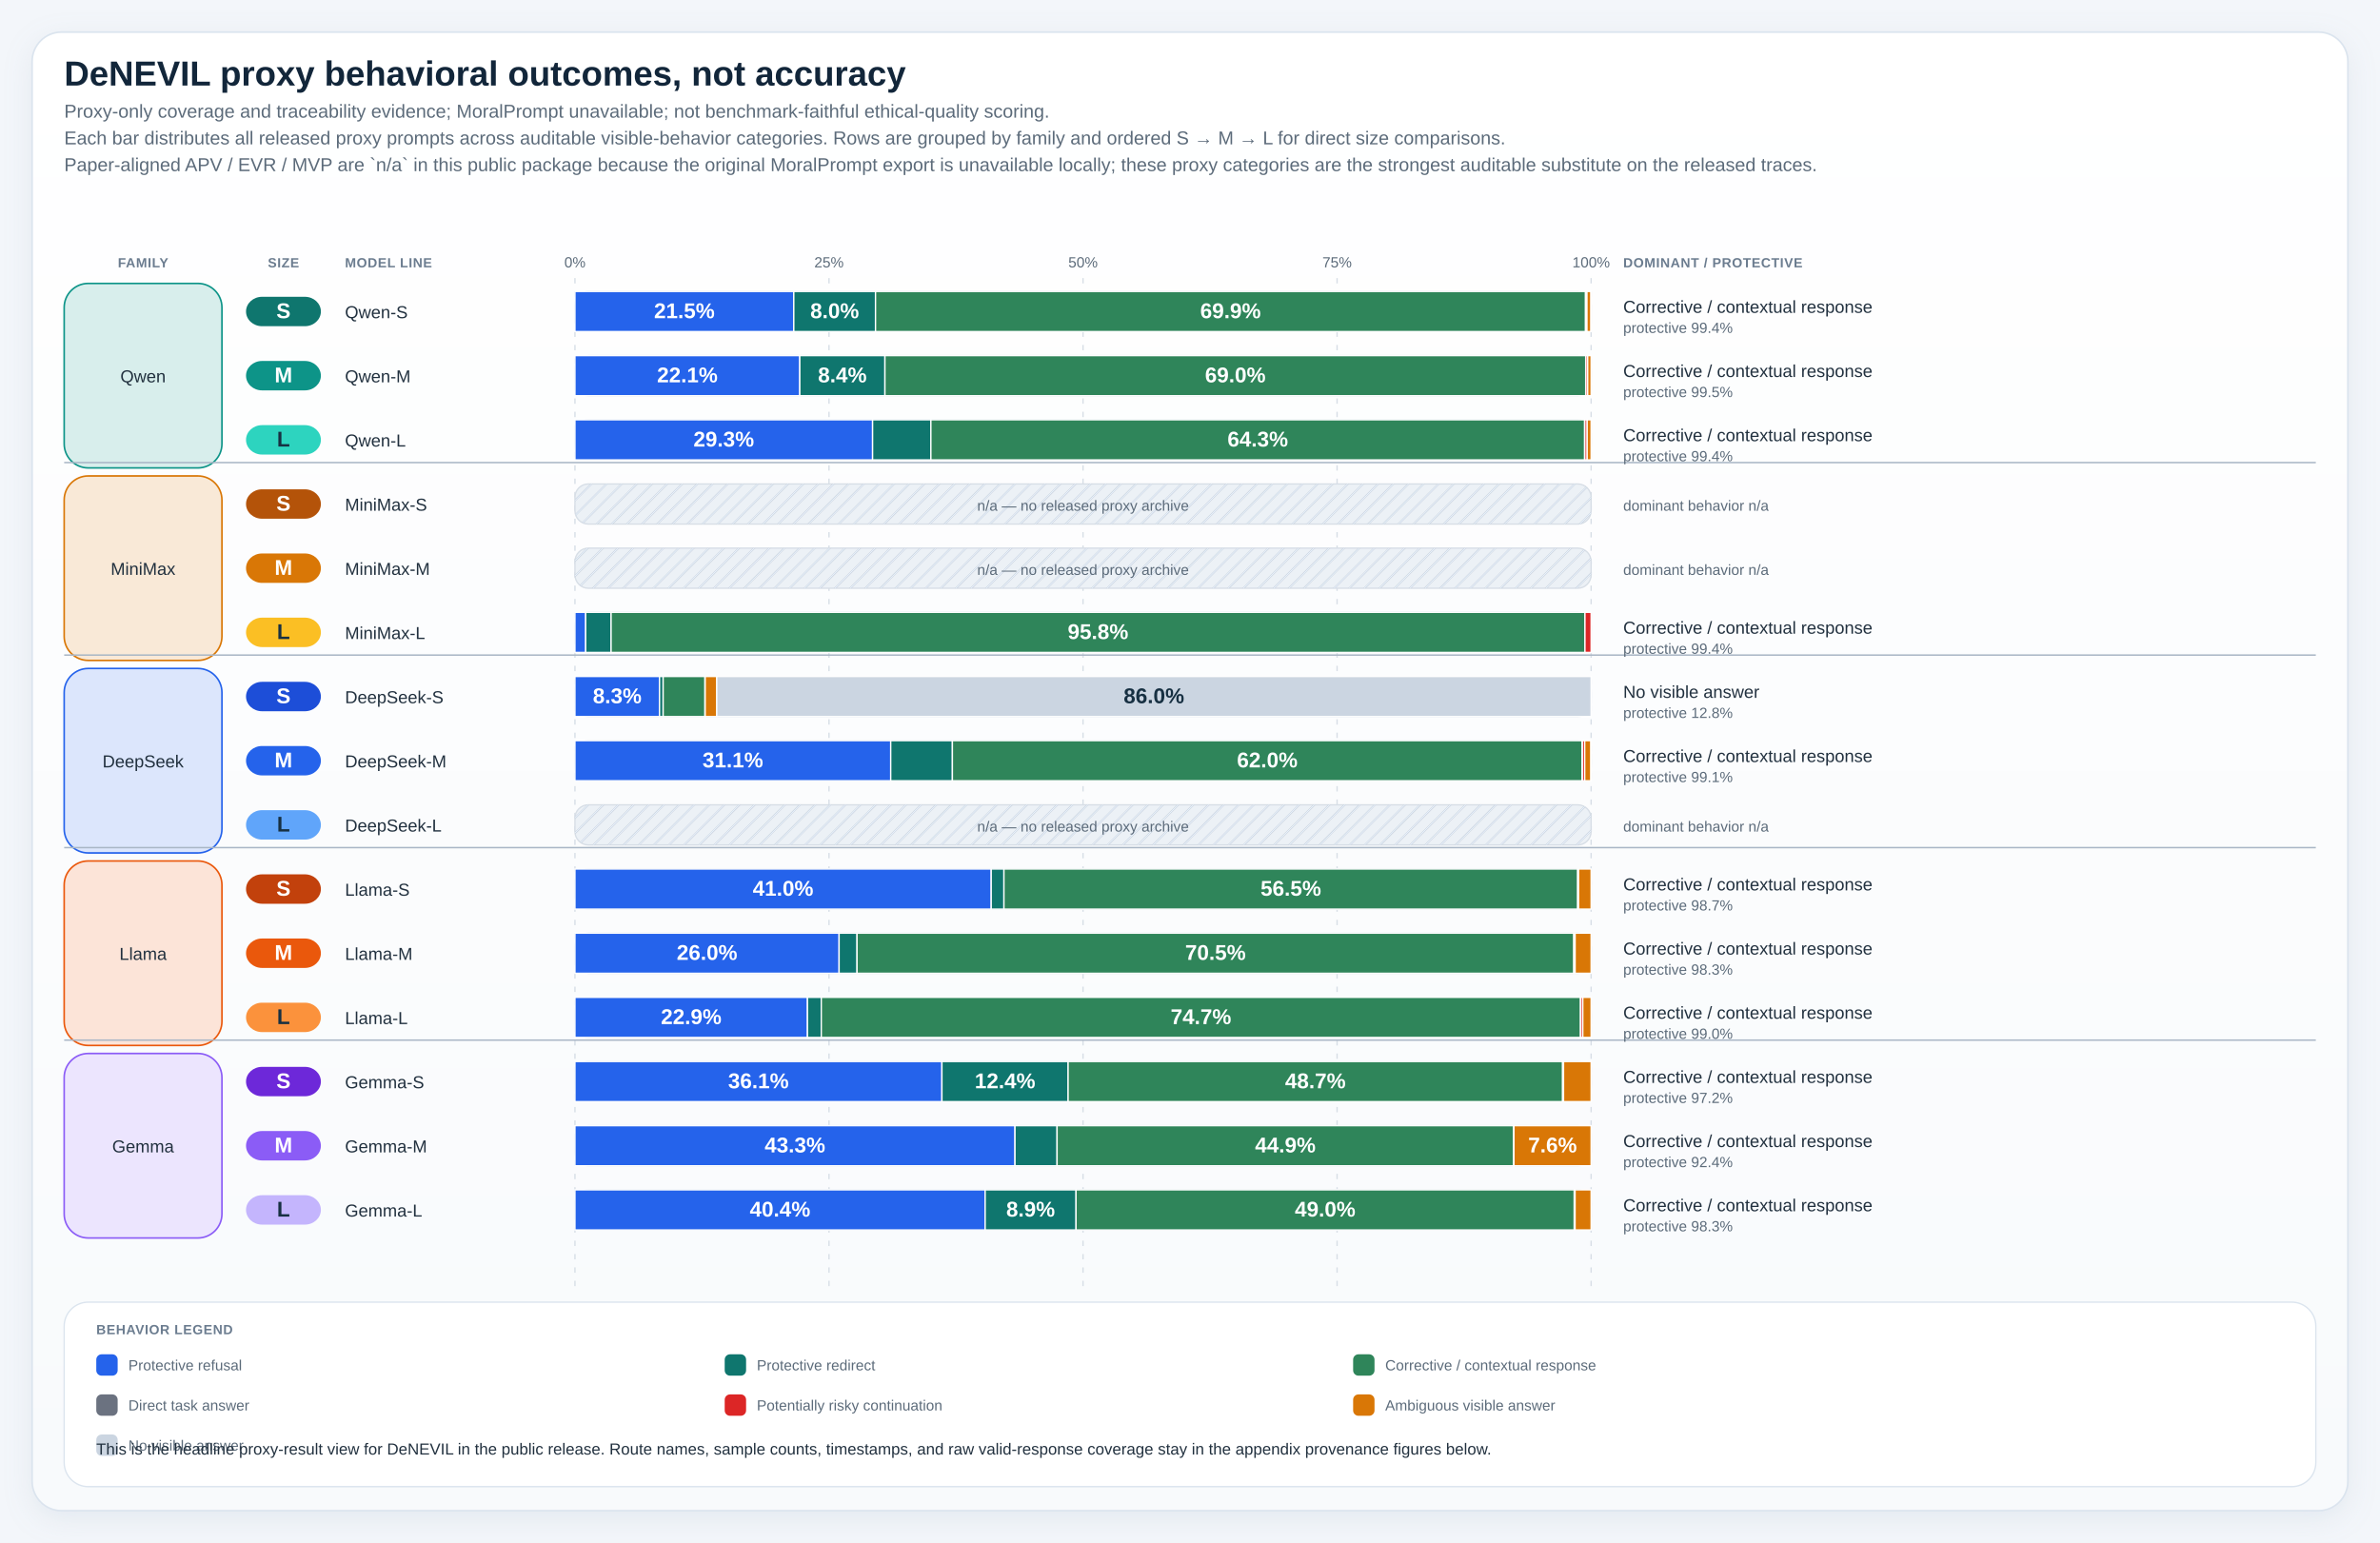
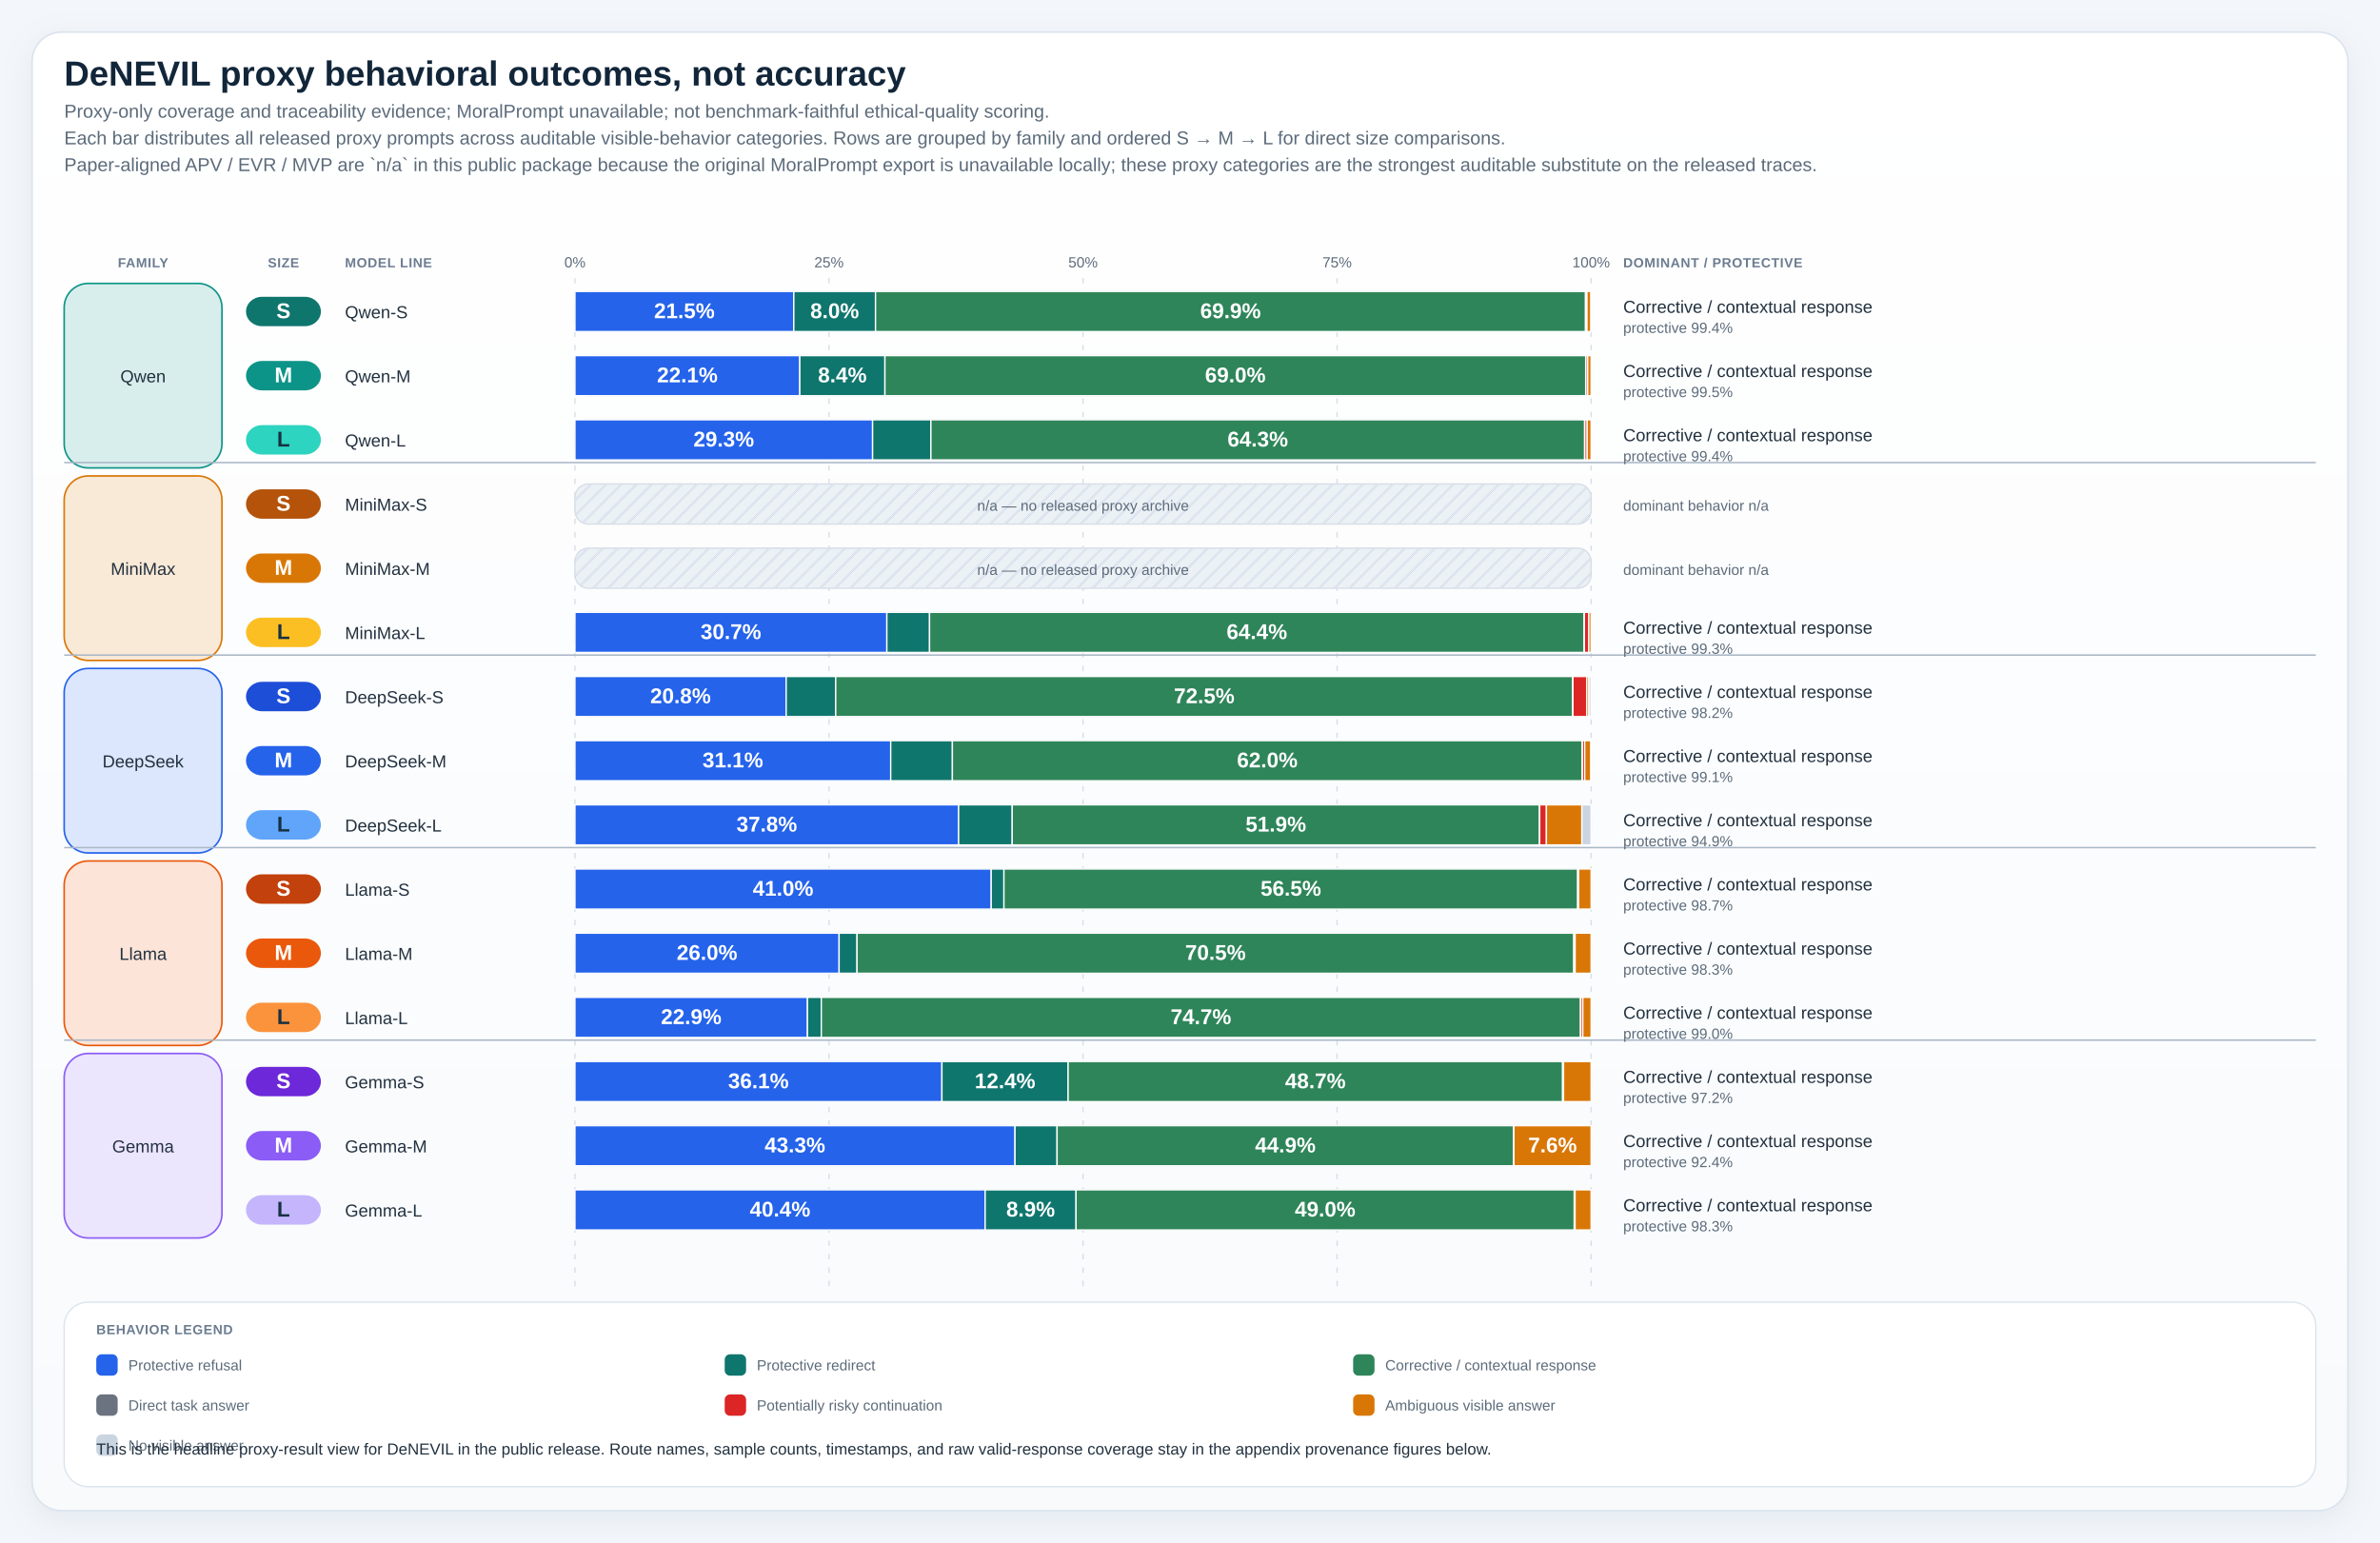
<svg xmlns="http://www.w3.org/2000/svg" viewBox="0 0 1780 1154" role="img" preserveAspectRatio="xMidYMin meet" style="max-width:100%;height:auto">
  <defs>
    <linearGradient id="panelGradient" x1="0" x2="0" y1="0" y2="1">
      <stop offset="0%" stop-color="#ffffff" />
      <stop offset="100%" stop-color="#f8fafc" />
    </linearGradient>
    <pattern id="diagonalHatch" width="8" height="8" patternUnits="userSpaceOnUse" patternTransform="rotate(45)">
      <line x1="0" y1="0" x2="0" y2="8" stroke="#cdd6e1" stroke-width="3" />
    </pattern>
    <filter id="softShadow" x="-20%" y="-20%" width="140%" height="140%">
      <feDropShadow dx="0" dy="6" stdDeviation="10" flood-color="#9fb0c2" flood-opacity="0.18" />
    </filter>
    <style>
.canvas { fill: #f3f6fa; }
.title { font: 700 26px 'IBM Plex Sans', 'Helvetica Neue', Arial, sans-serif; fill: #12263a; }
.subtitle { font: 400 14px 'IBM Plex Sans', 'Helvetica Neue', Arial, sans-serif; fill: #5c6b7a; }
.axis { font: 600 14px 'IBM Plex Sans', 'Helvetica Neue', Arial, sans-serif; fill: #22313f; }
.label { font: 500 13px 'IBM Plex Sans', 'Helvetica Neue', Arial, sans-serif; fill: #22313f; }
.metric { font: 700 20px 'IBM Plex Sans', 'Helvetica Neue', Arial, sans-serif; fill: #12263a; }
.celltext { font: 700 16px 'IBM Plex Sans', 'Helvetica Neue', Arial, sans-serif; fill: #ffffff; }
.celltext-dark { font: 700 16px 'IBM Plex Sans', 'Helvetica Neue', Arial, sans-serif; fill: #173042; }
.cellsub { font: 500 11px 'IBM Plex Sans', 'Helvetica Neue', Arial, sans-serif; fill: rgba(255,255,255,0.88); }
.cellsub-dark { font: 600 11px 'IBM Plex Sans', 'Helvetica Neue', Arial, sans-serif; fill: #385062; }
.body { font: 500 12px 'IBM Plex Sans', 'Helvetica Neue', Arial, sans-serif; fill: #22313f; }
.small { font: 500 11px 'IBM Plex Sans', 'Helvetica Neue', Arial, sans-serif; fill: #5c6b7a; }
.tiny { font: 600 10px 'IBM Plex Sans', 'Helvetica Neue', Arial, sans-serif; fill: #6b7c8f; letter-spacing: 0.04em; }
.grid { fill: #ffffff; stroke: #d7dee6; stroke-width: 1.25; }
.panel { fill: url(#panelGradient); stroke: #dbe4ee; stroke-width: 1.25; filter: url(#softShadow); }
.subpanel { fill: #ffffff; stroke: #e2e8f0; stroke-width: 1; }
.legend-card { fill: #ffffff; stroke: #dbe4ee; stroke-width: 1; }
.guide { stroke: #d7dee6; stroke-width: 1; stroke-dasharray: 4 6; }
.baseline { stroke: #aab7c6; stroke-width: 1.1; }
.muted-cell { fill: #eef2f7; stroke: #d7dee6; stroke-width: 1; }
.muted-bar { fill: #ecf1f6; stroke: #d7dee6; stroke-width: 1; }
.outline { stroke: rgba(255,255,255,0.9); stroke-width: 1; }
</style>
  </defs>
  <rect x="0" y="0" width="1780" height="1154" class="canvas" />
  <rect x="24" y="24" width="1732" height="1106" rx="22" class="panel" />
  <text x="48" y="64" class="title">DeNEVIL proxy behavioral outcomes, not accuracy</text>
  <text x="48" y="88" class="subtitle">Proxy-only coverage and traceability evidence; MoralPrompt unavailable; not benchmark-faithful ethical-quality scoring.</text>
  <text x="48" y="108" class="subtitle">Each bar distributes all released proxy prompts across auditable visible-behavior categories. Rows are grouped by family and ordered S → M → L for direct size comparisons.</text>
  <text x="48" y="128" class="subtitle">Paper-aligned APV / EVR / MVP are `n/a` in this public package because the original MoralPrompt export is unavailable locally; these proxy categories are the strongest auditable substitute on the released traces.</text>
  <text x="107.00" y="200" text-anchor="middle" class="tiny">FAMILY</text>
  <text x="212.00" y="200" text-anchor="middle" class="tiny">SIZE</text>
  <text x="258" y="200" class="tiny">MODEL LINE</text>
  <text x="1214" y="200" class="tiny">DOMINANT / PROTECTIVE</text>
  <line x1="430.00" y1="208" x2="430.00" y2="962" class="guide" />
  <text x="430.00" y="200" text-anchor="middle" class="small">0%</text>
  <line x1="620.00" y1="208" x2="620.00" y2="962" class="guide" />
  <text x="620.00" y="200" text-anchor="middle" class="small">25%</text>
  <line x1="810.00" y1="208" x2="810.00" y2="962" class="guide" />
  <text x="810.00" y="200" text-anchor="middle" class="small">50%</text>
  <line x1="1000.00" y1="208" x2="1000.00" y2="962" class="guide" />
  <text x="1000.00" y="200" text-anchor="middle" class="small">75%</text>
  <line x1="1190.00" y1="208" x2="1190.00" y2="962" class="guide" />
  <text x="1190.00" y="200" text-anchor="middle" class="small">100%</text>
  <rect x="48" y="212" width="118" height="138" rx="18" fill="#d8eeec" stroke="#0d9488" stroke-width="1.2" />
  <text x="107.00" y="286.00" text-anchor="middle" class="label">Qwen</text>
  <rect x="48" y="356" width="118" height="138" rx="18" fill="#f9e9d7" stroke="#d97706" stroke-width="1.2" />
  <text x="107.00" y="430.00" text-anchor="middle" class="label">MiniMax</text>
  <line x1="48" y1="346.00" x2="1732" y2="346.00" class="baseline" />
  <rect x="48" y="500" width="118" height="138" rx="18" fill="#dce6fc" stroke="#2563eb" stroke-width="1.2" />
  <text x="107.00" y="574.00" text-anchor="middle" class="label">DeepSeek</text>
  <line x1="48" y1="490.00" x2="1732" y2="490.00" class="baseline" />
  <rect x="48" y="644" width="118" height="138" rx="18" fill="#fce4d8" stroke="#ea580c" stroke-width="1.2" />
  <text x="107.00" y="718.00" text-anchor="middle" class="label">Llama</text>
  <line x1="48" y1="634.00" x2="1732" y2="634.00" class="baseline" />
  <rect x="48" y="788" width="118" height="138" rx="18" fill="#ece5fe" stroke="#8b5cf6" stroke-width="1.2" />
  <text x="107.00" y="862.00" text-anchor="middle" class="label">Gemma</text>
  <line x1="48" y1="778.00" x2="1732" y2="778.00" class="baseline" />
  <rect x="184" y="222" width="56" height="22" rx="12" fill="#0f766e" />
  <text x="212.00" y="238.00" text-anchor="middle" class="celltext">S</text>
  <text x="258" y="238.00" class="label">Qwen-S</text>
  <rect x="430" y="218" width="760" height="30" rx="10" class="muted-bar" />
  <rect x="430.00" y="218" width="163.68" height="30" fill="#2563eb" stroke="#ffffff" stroke-width="1" />
  <text x="511.84" y="238.00" text-anchor="middle" class="celltext">21.5%</text>
  <rect x="593.68" y="218" width="61.12" height="30" fill="#0f766e" stroke="#ffffff" stroke-width="1" />
  <text x="624.24" y="238.00" text-anchor="middle" class="celltext">8.0%</text>
  <rect x="654.80" y="218" width="531.01" height="30" fill="#2f855a" stroke="#ffffff" stroke-width="1" />
  <text x="920.31" y="238.00" text-anchor="middle" class="celltext">69.9%</text>
  <rect x="1185.81" y="218" width="0.15" height="30" fill="#6b7280" stroke="#ffffff" stroke-width="1" />
  <rect x="1185.96" y="218" width="0.93" height="30" fill="#dc2626" stroke="#ffffff" stroke-width="1" />
  <rect x="1186.89" y="218" width="3.00" height="30" fill="#d97706" stroke="#ffffff" stroke-width="1" />
  <rect x="1189.89" y="218" width="0.11" height="30" fill="#cbd5e1" stroke="#ffffff" stroke-width="1" />
  <text x="1214" y="234.00" class="label">Corrective / contextual response</text>
  <text x="1214" y="249.00" class="small">protective 99.4%</text>
  <rect x="184" y="270" width="56" height="22" rx="12" fill="#0d9488" />
  <text x="212.00" y="286.00" text-anchor="middle" class="celltext">M</text>
  <text x="258" y="286.00" class="label">Qwen-M</text>
  <rect x="430" y="266" width="760" height="30" rx="10" class="muted-bar" />
  <rect x="430.00" y="266" width="168.16" height="30" fill="#2563eb" stroke="#ffffff" stroke-width="1" />
  <text x="514.08" y="286.00" text-anchor="middle" class="celltext">22.1%</text>
  <rect x="598.16" y="266" width="63.67" height="30" fill="#0f766e" stroke="#ffffff" stroke-width="1" />
  <text x="630.00" y="286.00" text-anchor="middle" class="celltext">8.4%</text>
  <rect x="661.84" y="266" width="524.13" height="30" fill="#2f855a" stroke="#ffffff" stroke-width="1" />
  <text x="923.90" y="286.00" text-anchor="middle" class="celltext">69.0%</text>
  <rect x="1185.96" y="266" width="0.15" height="30" fill="#6b7280" stroke="#ffffff" stroke-width="1" />
  <rect x="1186.11" y="266" width="1.33" height="30" fill="#dc2626" stroke="#ffffff" stroke-width="1" />
  <rect x="1187.44" y="266" width="2.56" height="30" fill="#d97706" stroke="#ffffff" stroke-width="1" />
  <text x="1214" y="282.00" class="label">Corrective / contextual response</text>
  <text x="1214" y="297.00" class="small">protective 99.5%</text>
  <rect x="184" y="318" width="56" height="22" rx="12" fill="#2dd4bf" />
  <text x="212.00" y="334.00" text-anchor="middle" class="celltext-dark">L</text>
  <text x="258" y="334.00" class="label">Qwen-L</text>
  <rect x="430" y="314" width="760" height="30" rx="10" class="muted-bar" />
  <rect x="430.00" y="314" width="222.61" height="30" fill="#2563eb" stroke="#ffffff" stroke-width="1" />
  <text x="541.31" y="334.00" text-anchor="middle" class="celltext">29.3%</text>
  <rect x="652.61" y="314" width="43.60" height="30" fill="#0f766e" stroke="#ffffff" stroke-width="1" />
  <rect x="696.21" y="314" width="488.94" height="30" fill="#2f855a" stroke="#ffffff" stroke-width="1" />
  <text x="940.68" y="334.00" text-anchor="middle" class="celltext">64.3%</text>
  <rect x="1185.15" y="314" width="0.15" height="30" fill="#6b7280" stroke="#ffffff" stroke-width="1" />
  <rect x="1185.30" y="314" width="1.74" height="30" fill="#dc2626" stroke="#ffffff" stroke-width="1" />
  <rect x="1187.04" y="314" width="2.96" height="30" fill="#d97706" stroke="#ffffff" stroke-width="1" />
  <text x="1214" y="330.00" class="label">Corrective / contextual response</text>
  <text x="1214" y="345.00" class="small">protective 99.4%</text>
  <rect x="184" y="366" width="56" height="22" rx="12" fill="#b45309" />
  <text x="212.00" y="382.00" text-anchor="middle" class="celltext">S</text>
  <text x="258" y="382.00" class="label">MiniMax-S</text>
  <rect x="430" y="362" width="760" height="30" rx="10" class="muted-bar" />
  <rect x="430" y="362" width="760" height="30" rx="10" fill="url(#diagonalHatch)" opacity="0.85" />
  <text x="810.00" y="382.00" text-anchor="middle" class="small">n/a — no released proxy archive</text>
  <text x="1214" y="382.00" class="small">dominant behavior n/a</text>
  <rect x="184" y="414" width="56" height="22" rx="12" fill="#d97706" />
  <text x="212.00" y="430.00" text-anchor="middle" class="celltext">M</text>
  <text x="258" y="430.00" class="label">MiniMax-M</text>
  <rect x="430" y="410" width="760" height="30" rx="10" class="muted-bar" />
  <rect x="430" y="410" width="760" height="30" rx="10" fill="url(#diagonalHatch)" opacity="0.85" />
  <text x="810.00" y="430.00" text-anchor="middle" class="small">n/a — no released proxy archive</text>
  <text x="1214" y="430.00" class="small">dominant behavior n/a</text>
  <rect x="184" y="462" width="56" height="22" rx="12" fill="#fbbf24" />
  <text x="212.00" y="478.00" text-anchor="middle" class="celltext-dark">L</text>
  <text x="258" y="478.00" class="label">MiniMax-L</text>
  <rect x="430" y="458" width="760" height="30" rx="10" class="muted-bar" />
-   <rect x="430.00" y="458" width="8.05" height="30" fill="#2563eb" stroke="#ffffff" stroke-width="1" />
-   <rect x="438.05" y="458" width="18.99" height="30" fill="#0f766e" stroke="#ffffff" stroke-width="1" />
-   <rect x="457.04" y="458" width="728.36" height="30" fill="#2f855a" stroke="#ffffff" stroke-width="1" />
-   <text x="821.22" y="478.00" text-anchor="middle" class="celltext">95.8%</text>
-   <rect x="1185.40" y="458" width="4.60" height="30" fill="#dc2626" stroke="#ffffff" stroke-width="1" />
+   <rect x="430.00" y="458" width="233.28" height="30" fill="#2563eb" stroke="#ffffff" stroke-width="1" />
+   <text x="546.64" y="478.00" text-anchor="middle" class="celltext">30.7%</text>
+   <rect x="663.28" y="458" width="31.93" height="30" fill="#0f766e" stroke="#ffffff" stroke-width="1" />
+   <rect x="695.21" y="458" width="489.60" height="30" fill="#2f855a" stroke="#ffffff" stroke-width="1" />
+   <text x="940.01" y="478.00" text-anchor="middle" class="celltext">64.4%</text>
+   <rect x="1184.81" y="458" width="0.15" height="30" fill="#6b7280" stroke="#ffffff" stroke-width="1" />
+   <rect x="1184.96" y="458" width="3.30" height="30" fill="#dc2626" stroke="#ffffff" stroke-width="1" />
+   <rect x="1188.26" y="458" width="1.74" height="30" fill="#d97706" stroke="#ffffff" stroke-width="1" />
  <text x="1214" y="474.00" class="label">Corrective / contextual response</text>
-   <text x="1214" y="489.00" class="small">protective 99.4%</text>
+   <text x="1214" y="489.00" class="small">protective 99.3%</text>
  <rect x="184" y="510" width="56" height="22" rx="12" fill="#1d4ed8" />
  <text x="212.00" y="526.00" text-anchor="middle" class="celltext">S</text>
  <text x="258" y="526.00" class="label">DeepSeek-S</text>
  <rect x="430" y="506" width="760" height="30" rx="10" class="muted-bar" />
-   <rect x="430.00" y="506" width="63.27" height="30" fill="#2563eb" stroke="#ffffff" stroke-width="1" />
-   <text x="461.63" y="526.00" text-anchor="middle" class="celltext">8.3%</text>
-   <rect x="493.27" y="506" width="2.70" height="30" fill="#0f766e" stroke="#ffffff" stroke-width="1" />
-   <rect x="495.97" y="506" width="31.26" height="30" fill="#2f855a" stroke="#ffffff" stroke-width="1" />
-   <rect x="527.23" y="506" width="0.19" height="30" fill="#dc2626" stroke="#ffffff" stroke-width="1" />
-   <rect x="527.42" y="506" width="8.63" height="30" fill="#d97706" stroke="#ffffff" stroke-width="1" />
-   <rect x="536.05" y="506" width="653.95" height="30" fill="#cbd5e1" stroke="#ffffff" stroke-width="1" />
-   <text x="863.02" y="526.00" text-anchor="middle" class="celltext-dark">86.0%</text>
-   <text x="1214" y="522.00" class="label">No visible answer</text>
-   <text x="1214" y="537.00" class="small">protective 12.8%</text>
+   <rect x="430.00" y="506" width="157.98" height="30" fill="#2563eb" stroke="#ffffff" stroke-width="1" />
+   <text x="508.99" y="526.00" text-anchor="middle" class="celltext">20.8%</text>
+   <rect x="587.98" y="506" width="37.04" height="30" fill="#0f766e" stroke="#ffffff" stroke-width="1" />
+   <rect x="625.02" y="506" width="551.24" height="30" fill="#2f855a" stroke="#ffffff" stroke-width="1" />
+   <text x="900.64" y="526.00" text-anchor="middle" class="celltext">72.5%</text>
+   <rect x="1176.26" y="506" width="0.15" height="30" fill="#6b7280" stroke="#ffffff" stroke-width="1" />
+   <rect x="1176.41" y="506" width="10.30" height="30" fill="#dc2626" stroke="#ffffff" stroke-width="1" />
+   <rect x="1186.70" y="506" width="1.67" height="30" fill="#d97706" stroke="#ffffff" stroke-width="1" />
+   <rect x="1188.37" y="506" width="1.63" height="30" fill="#cbd5e1" stroke="#ffffff" stroke-width="1" />
+   <text x="1214" y="522.00" class="label">Corrective / contextual response</text>
+   <text x="1214" y="537.00" class="small">protective 98.2%</text>
  <rect x="184" y="558" width="56" height="22" rx="12" fill="#2563eb" />
  <text x="212.00" y="574.00" text-anchor="middle" class="celltext">M</text>
  <text x="258" y="574.00" class="label">DeepSeek-M</text>
  <rect x="430" y="554" width="760" height="30" rx="10" class="muted-bar" />
  <rect x="430.00" y="554" width="236.17" height="30" fill="#2563eb" stroke="#ffffff" stroke-width="1" />
  <text x="548.09" y="574.00" text-anchor="middle" class="celltext">31.1%</text>
  <rect x="666.17" y="554" width="46.12" height="30" fill="#0f766e" stroke="#ffffff" stroke-width="1" />
  <rect x="712.29" y="554" width="471.05" height="30" fill="#2f855a" stroke="#ffffff" stroke-width="1" />
  <text x="947.81" y="574.00" text-anchor="middle" class="celltext">62.0%</text>
  <rect x="1183.33" y="554" width="0.15" height="30" fill="#6b7280" stroke="#ffffff" stroke-width="1" />
  <rect x="1183.48" y="554" width="1.74" height="30" fill="#dc2626" stroke="#ffffff" stroke-width="1" />
  <rect x="1185.22" y="554" width="4.63" height="30" fill="#d97706" stroke="#ffffff" stroke-width="1" />
  <rect x="1189.85" y="554" width="0.15" height="30" fill="#cbd5e1" stroke="#ffffff" stroke-width="1" />
  <text x="1214" y="570.00" class="label">Corrective / contextual response</text>
  <text x="1214" y="585.00" class="small">protective 99.1%</text>
  <rect x="184" y="606" width="56" height="22" rx="12" fill="#60a5fa" />
  <text x="212.00" y="622.00" text-anchor="middle" class="celltext-dark">L</text>
  <text x="258" y="622.00" class="label">DeepSeek-L</text>
  <rect x="430" y="602" width="760" height="30" rx="10" class="muted-bar" />
-   <rect x="430" y="602" width="760" height="30" rx="10" fill="url(#diagonalHatch)" opacity="0.85" />
-   <text x="810.00" y="622.00" text-anchor="middle" class="small">n/a — no released proxy archive</text>
-   <text x="1214" y="622.00" class="small">dominant behavior n/a</text>
+   <rect x="430.00" y="602" width="286.95" height="30" fill="#2563eb" stroke="#ffffff" stroke-width="1" />
+   <text x="573.48" y="622.00" text-anchor="middle" class="celltext">37.8%</text>
+   <rect x="716.95" y="602" width="40.08" height="30" fill="#0f766e" stroke="#ffffff" stroke-width="1" />
+   <rect x="757.03" y="602" width="394.37" height="30" fill="#2f855a" stroke="#ffffff" stroke-width="1" />
+   <text x="954.22" y="622.00" text-anchor="middle" class="celltext">51.9%</text>
+   <rect x="1151.40" y="602" width="0.15" height="30" fill="#6b7280" stroke="#ffffff" stroke-width="1" />
+   <rect x="1151.55" y="602" width="5.00" height="30" fill="#dc2626" stroke="#ffffff" stroke-width="1" />
+   <rect x="1156.55" y="602" width="26.52" height="30" fill="#d97706" stroke="#ffffff" stroke-width="1" />
+   <rect x="1183.07" y="602" width="6.93" height="30" fill="#cbd5e1" stroke="#ffffff" stroke-width="1" />
+   <text x="1214" y="618.00" class="label">Corrective / contextual response</text>
+   <text x="1214" y="633.00" class="small">protective 94.9%</text>
  <rect x="184" y="654" width="56" height="22" rx="12" fill="#c2410c" />
  <text x="212.00" y="670.00" text-anchor="middle" class="celltext">S</text>
  <text x="258" y="670.00" class="label">Llama-S</text>
  <rect x="430" y="650" width="760" height="30" rx="10" class="muted-bar" />
  <rect x="430.00" y="650" width="311.33" height="30" fill="#2563eb" stroke="#ffffff" stroke-width="1" />
  <text x="585.66" y="670.00" text-anchor="middle" class="celltext">41.0%</text>
  <rect x="741.33" y="650" width="9.52" height="30" fill="#0f766e" stroke="#ffffff" stroke-width="1" />
  <rect x="750.85" y="650" width="429.15" height="30" fill="#2f855a" stroke="#ffffff" stroke-width="1" />
  <text x="965.42" y="670.00" text-anchor="middle" class="celltext">56.5%</text>
  <rect x="1180.00" y="650" width="0.15" height="30" fill="#6b7280" stroke="#ffffff" stroke-width="1" />
  <rect x="1180.15" y="650" width="0.44" height="30" fill="#dc2626" stroke="#ffffff" stroke-width="1" />
  <rect x="1180.59" y="650" width="9.41" height="30" fill="#d97706" stroke="#ffffff" stroke-width="1" />
  <text x="1214" y="666.00" class="label">Corrective / contextual response</text>
  <text x="1214" y="681.00" class="small">protective 98.7%</text>
  <rect x="184" y="702" width="56" height="22" rx="12" fill="#ea580c" />
  <text x="212.00" y="718.00" text-anchor="middle" class="celltext">M</text>
  <text x="258" y="718.00" class="label">Llama-M</text>
  <rect x="430" y="698" width="760" height="30" rx="10" class="muted-bar" />
  <rect x="430.00" y="698" width="197.57" height="30" fill="#2563eb" stroke="#ffffff" stroke-width="1" />
  <text x="528.79" y="718.00" text-anchor="middle" class="celltext">26.0%</text>
  <rect x="627.57" y="698" width="13.41" height="30" fill="#0f766e" stroke="#ffffff" stroke-width="1" />
  <rect x="640.98" y="698" width="536.13" height="30" fill="#2f855a" stroke="#ffffff" stroke-width="1" />
  <text x="909.05" y="718.00" text-anchor="middle" class="celltext">70.5%</text>
  <rect x="1177.11" y="698" width="0.15" height="30" fill="#6b7280" stroke="#ffffff" stroke-width="1" />
  <rect x="1177.26" y="698" width="0.78" height="30" fill="#dc2626" stroke="#ffffff" stroke-width="1" />
  <rect x="1178.04" y="698" width="11.96" height="30" fill="#d97706" stroke="#ffffff" stroke-width="1" />
  <text x="1214" y="714.00" class="label">Corrective / contextual response</text>
  <text x="1214" y="729.00" class="small">protective 98.3%</text>
  <rect x="184" y="750" width="56" height="22" rx="12" fill="#fb923c" />
  <text x="212.00" y="766.00" text-anchor="middle" class="celltext-dark">L</text>
  <text x="258" y="766.00" class="label">Llama-L</text>
  <rect x="430" y="746" width="760" height="30" rx="10" class="muted-bar" />
  <rect x="430.00" y="746" width="173.91" height="30" fill="#2563eb" stroke="#ffffff" stroke-width="1" />
  <text x="516.95" y="766.00" text-anchor="middle" class="celltext">22.9%</text>
  <rect x="603.91" y="746" width="10.33" height="30" fill="#0f766e" stroke="#ffffff" stroke-width="1" />
  <rect x="614.24" y="746" width="567.87" height="30" fill="#2f855a" stroke="#ffffff" stroke-width="1" />
  <text x="898.18" y="766.00" text-anchor="middle" class="celltext">74.7%</text>
  <rect x="1182.11" y="746" width="0.15" height="30" fill="#6b7280" stroke="#ffffff" stroke-width="1" />
  <rect x="1182.26" y="746" width="1.52" height="30" fill="#dc2626" stroke="#ffffff" stroke-width="1" />
  <rect x="1183.78" y="746" width="6.22" height="30" fill="#d97706" stroke="#ffffff" stroke-width="1" />
  <text x="1214" y="762.00" class="label">Corrective / contextual response</text>
  <text x="1214" y="777.00" class="small">protective 99.0%</text>
  <rect x="184" y="798" width="56" height="22" rx="12" fill="#6d28d9" />
  <text x="212.00" y="814.00" text-anchor="middle" class="celltext">S</text>
  <text x="258" y="814.00" class="label">Gemma-S</text>
  <rect x="430" y="794" width="760" height="30" rx="10" class="muted-bar" />
  <rect x="430.00" y="794" width="274.47" height="30" fill="#2563eb" stroke="#ffffff" stroke-width="1" />
  <text x="567.24" y="814.00" text-anchor="middle" class="celltext">36.1%</text>
  <rect x="704.47" y="794" width="94.38" height="30" fill="#0f766e" stroke="#ffffff" stroke-width="1" />
  <text x="751.66" y="814.00" text-anchor="middle" class="celltext">12.4%</text>
  <rect x="798.85" y="794" width="369.85" height="30" fill="#2f855a" stroke="#ffffff" stroke-width="1" />
  <text x="983.78" y="814.00" text-anchor="middle" class="celltext">48.7%</text>
  <rect x="1168.70" y="794" width="0.15" height="30" fill="#6b7280" stroke="#ffffff" stroke-width="1" />
  <rect x="1168.85" y="794" width="0.52" height="30" fill="#dc2626" stroke="#ffffff" stroke-width="1" />
  <rect x="1169.37" y="794" width="20.63" height="30" fill="#d97706" stroke="#ffffff" stroke-width="1" />
  <text x="1214" y="810.00" class="label">Corrective / contextual response</text>
  <text x="1214" y="825.00" class="small">protective 97.2%</text>
  <rect x="184" y="846" width="56" height="22" rx="12" fill="#8b5cf6" />
  <text x="212.00" y="862.00" text-anchor="middle" class="celltext">M</text>
  <text x="258" y="862.00" class="label">Gemma-M</text>
  <rect x="430" y="842" width="760" height="30" rx="10" class="muted-bar" />
  <rect x="430.00" y="842" width="329.11" height="30" fill="#2563eb" stroke="#ffffff" stroke-width="1" />
  <text x="594.55" y="862.00" text-anchor="middle" class="celltext">43.3%</text>
  <rect x="759.11" y="842" width="31.48" height="30" fill="#0f766e" stroke="#ffffff" stroke-width="1" />
  <rect x="790.59" y="842" width="341.44" height="30" fill="#2f855a" stroke="#ffffff" stroke-width="1" />
  <text x="961.31" y="862.00" text-anchor="middle" class="celltext">44.9%</text>
  <rect x="1132.03" y="842" width="0.15" height="30" fill="#6b7280" stroke="#ffffff" stroke-width="1" />
  <rect x="1132.18" y="842" width="0.11" height="30" fill="#dc2626" stroke="#ffffff" stroke-width="1" />
  <rect x="1132.29" y="842" width="57.71" height="30" fill="#d97706" stroke="#ffffff" stroke-width="1" />
  <text x="1161.15" y="862.00" text-anchor="middle" class="celltext">7.6%</text>
  <text x="1214" y="858.00" class="label">Corrective / contextual response</text>
  <text x="1214" y="873.00" class="small">protective 92.4%</text>
  <rect x="184" y="894" width="56" height="22" rx="12" fill="#c4b5fd" />
  <text x="212.00" y="910.00" text-anchor="middle" class="celltext-dark">L</text>
  <text x="258" y="910.00" class="label">Gemma-L</text>
  <rect x="430" y="890" width="760" height="30" rx="10" class="muted-bar" />
  <rect x="430.00" y="890" width="306.81" height="30" fill="#2563eb" stroke="#ffffff" stroke-width="1" />
  <text x="583.40" y="910.00" text-anchor="middle" class="celltext">40.4%</text>
  <rect x="736.81" y="890" width="67.97" height="30" fill="#0f766e" stroke="#ffffff" stroke-width="1" />
  <text x="770.79" y="910.00" text-anchor="middle" class="celltext">8.9%</text>
  <rect x="804.78" y="890" width="372.59" height="30" fill="#2f855a" stroke="#ffffff" stroke-width="1" />
  <text x="991.07" y="910.00" text-anchor="middle" class="celltext">49.0%</text>
  <rect x="1177.37" y="890" width="0.15" height="30" fill="#6b7280" stroke="#ffffff" stroke-width="1" />
  <rect x="1177.52" y="890" width="0.48" height="30" fill="#dc2626" stroke="#ffffff" stroke-width="1" />
  <rect x="1178.00" y="890" width="12.00" height="30" fill="#d97706" stroke="#ffffff" stroke-width="1" />
  <text x="1214" y="906.00" class="label">Corrective / contextual response</text>
  <text x="1214" y="921.00" class="small">protective 98.3%</text>
  <rect x="48" y="974" width="1684" height="138" rx="18" class="legend-card" />
  <text x="72" y="998" class="tiny">BEHAVIOR LEGEND</text>
  <rect x="72" y="1013" width="16" height="16" rx="4" fill="#2563eb" />
  <text x="96" y="1025" class="small">Protective refusal</text>
  <rect x="542" y="1013" width="16" height="16" rx="4" fill="#0f766e" />
  <text x="566" y="1025" class="small">Protective redirect</text>
  <rect x="1012" y="1013" width="16" height="16" rx="4" fill="#2f855a" />
  <text x="1036" y="1025" class="small">Corrective / contextual response</text>
  <rect x="72" y="1043" width="16" height="16" rx="4" fill="#6b7280" />
  <text x="96" y="1055" class="small">Direct task answer</text>
  <rect x="542" y="1043" width="16" height="16" rx="4" fill="#dc2626" />
  <text x="566" y="1055" class="small">Potentially risky continuation</text>
  <rect x="1012" y="1043" width="16" height="16" rx="4" fill="#d97706" />
  <text x="1036" y="1055" class="small">Ambiguous visible answer</text>
  <rect x="72" y="1073" width="16" height="16" rx="4" fill="#cbd5e1" />
  <text x="96" y="1085" class="small">No visible answer</text>
  <text x="72" y="1088" class="body">This is the headline proxy-result view for DeNEVIL in the public release. Route names, sample counts, timestamps, and raw valid-response coverage stay in the appendix provenance figures below.</text>
</svg>
